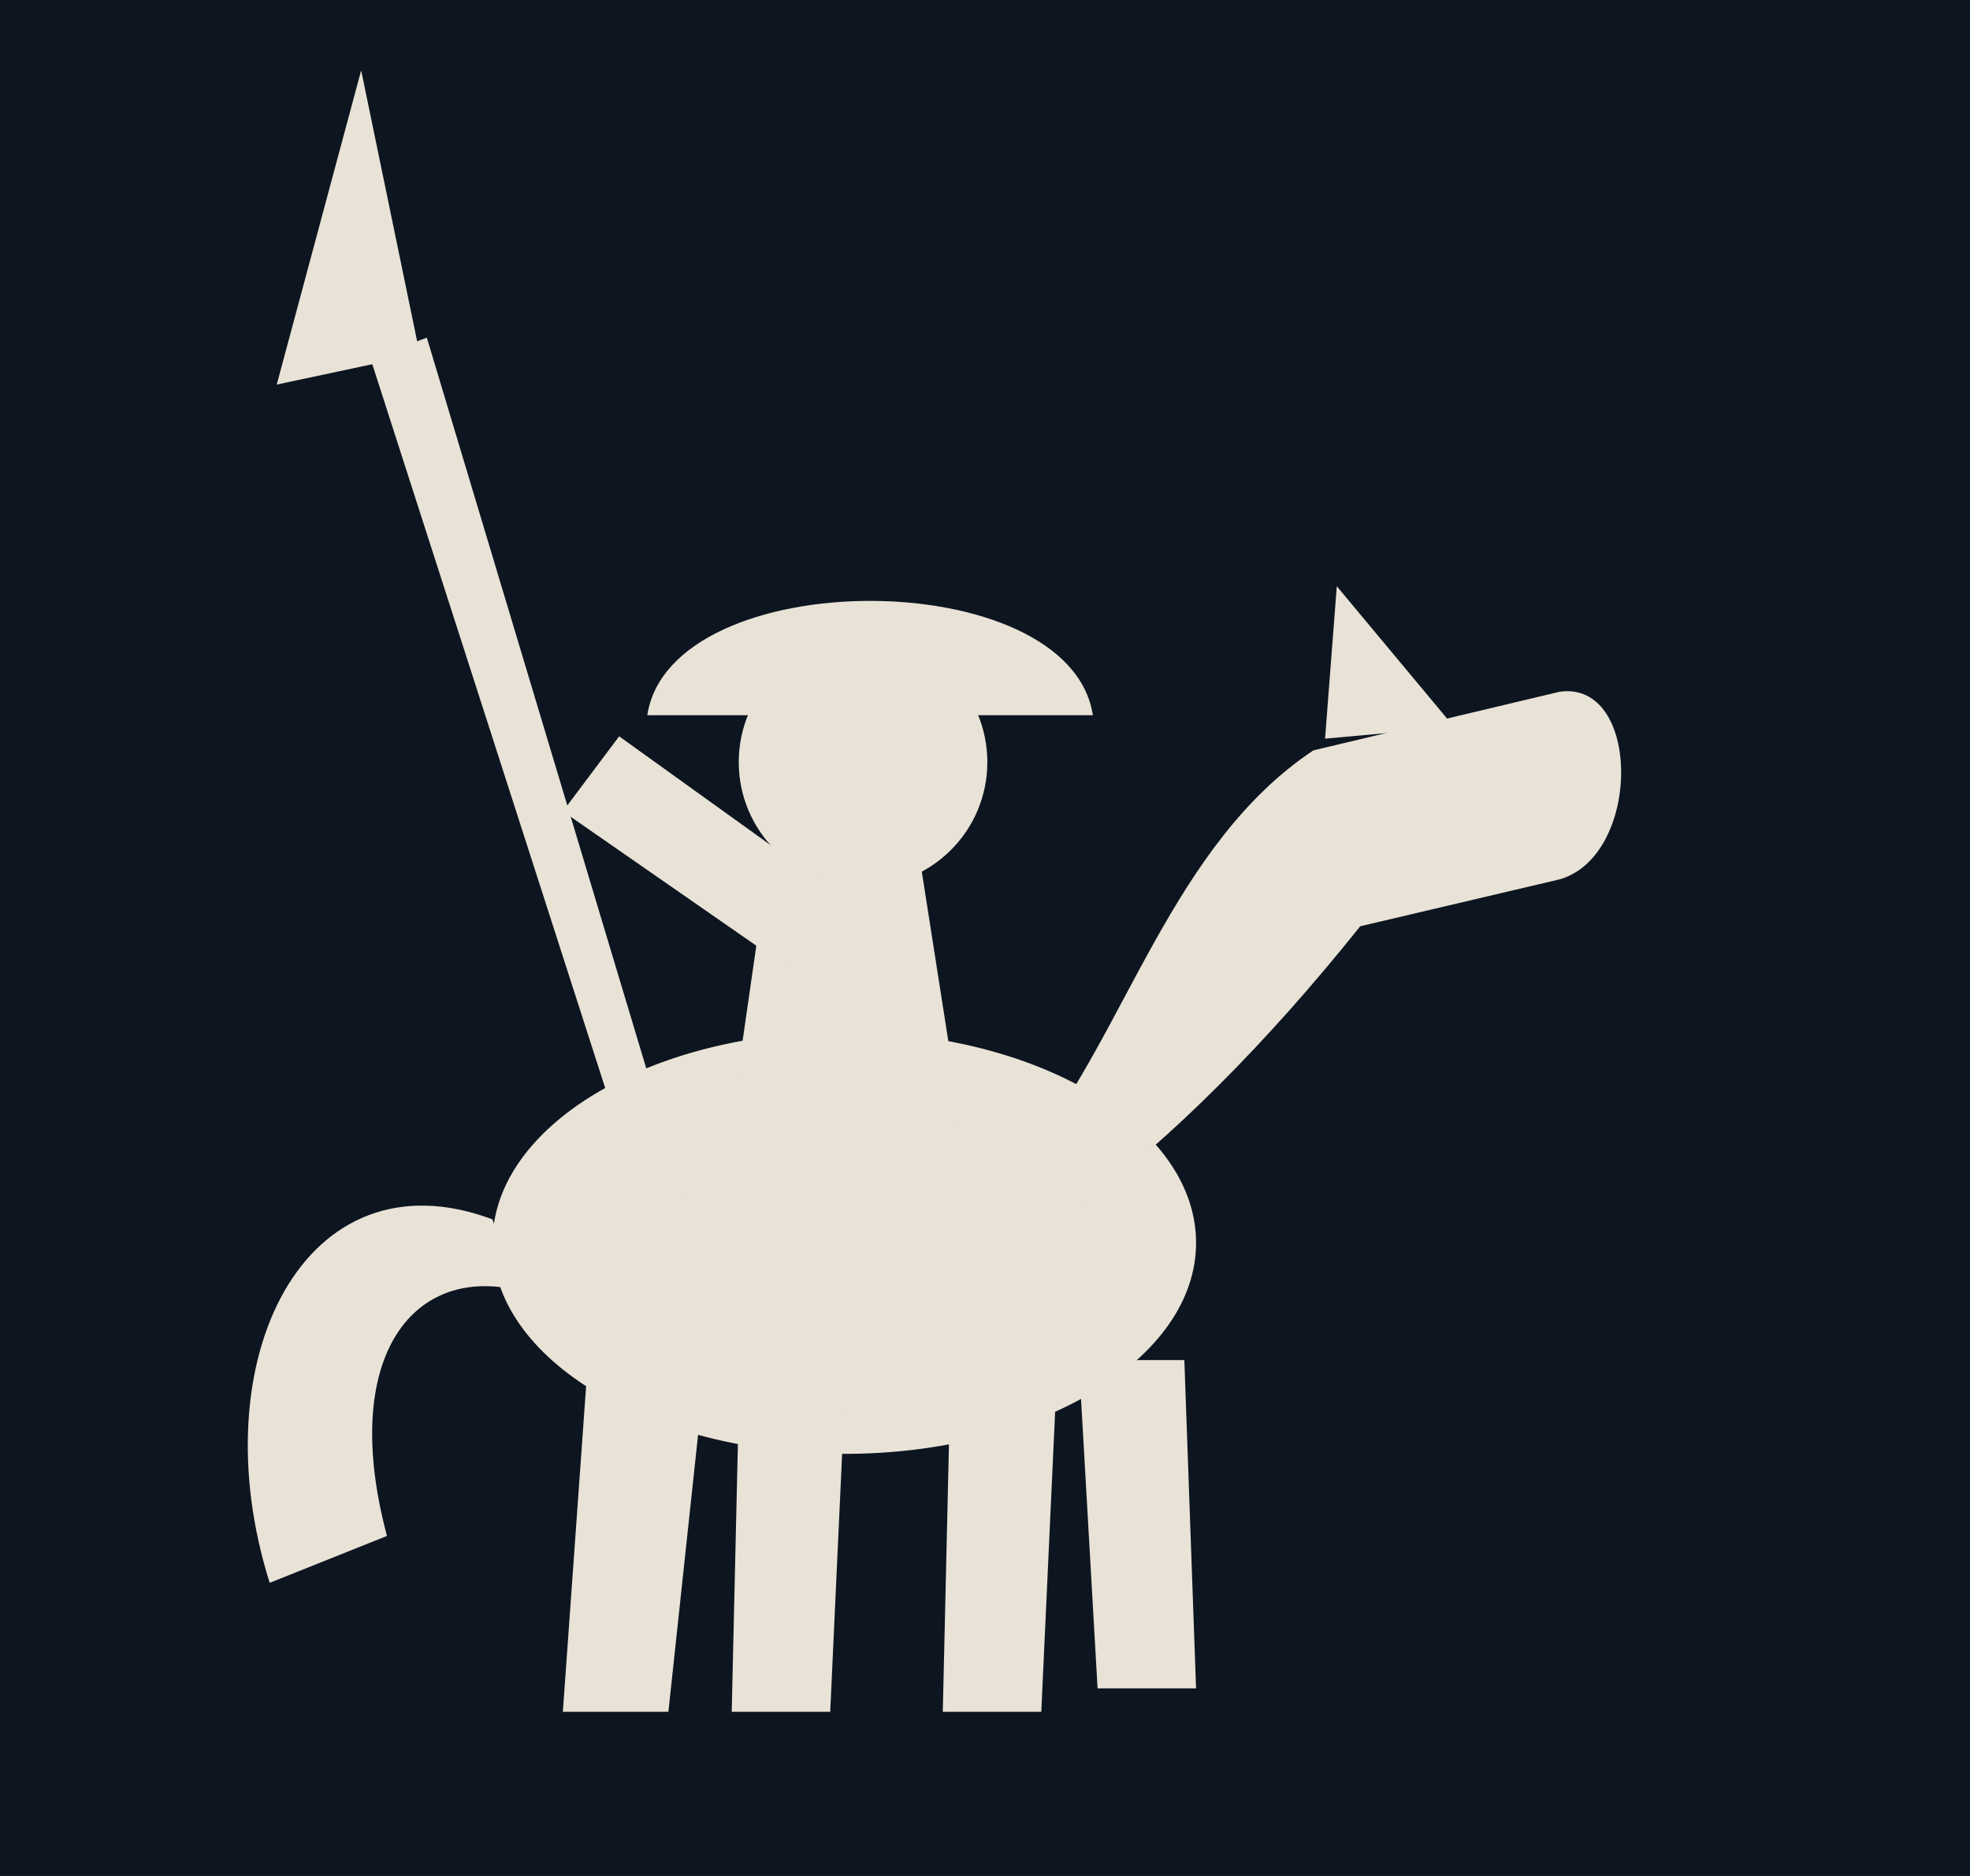
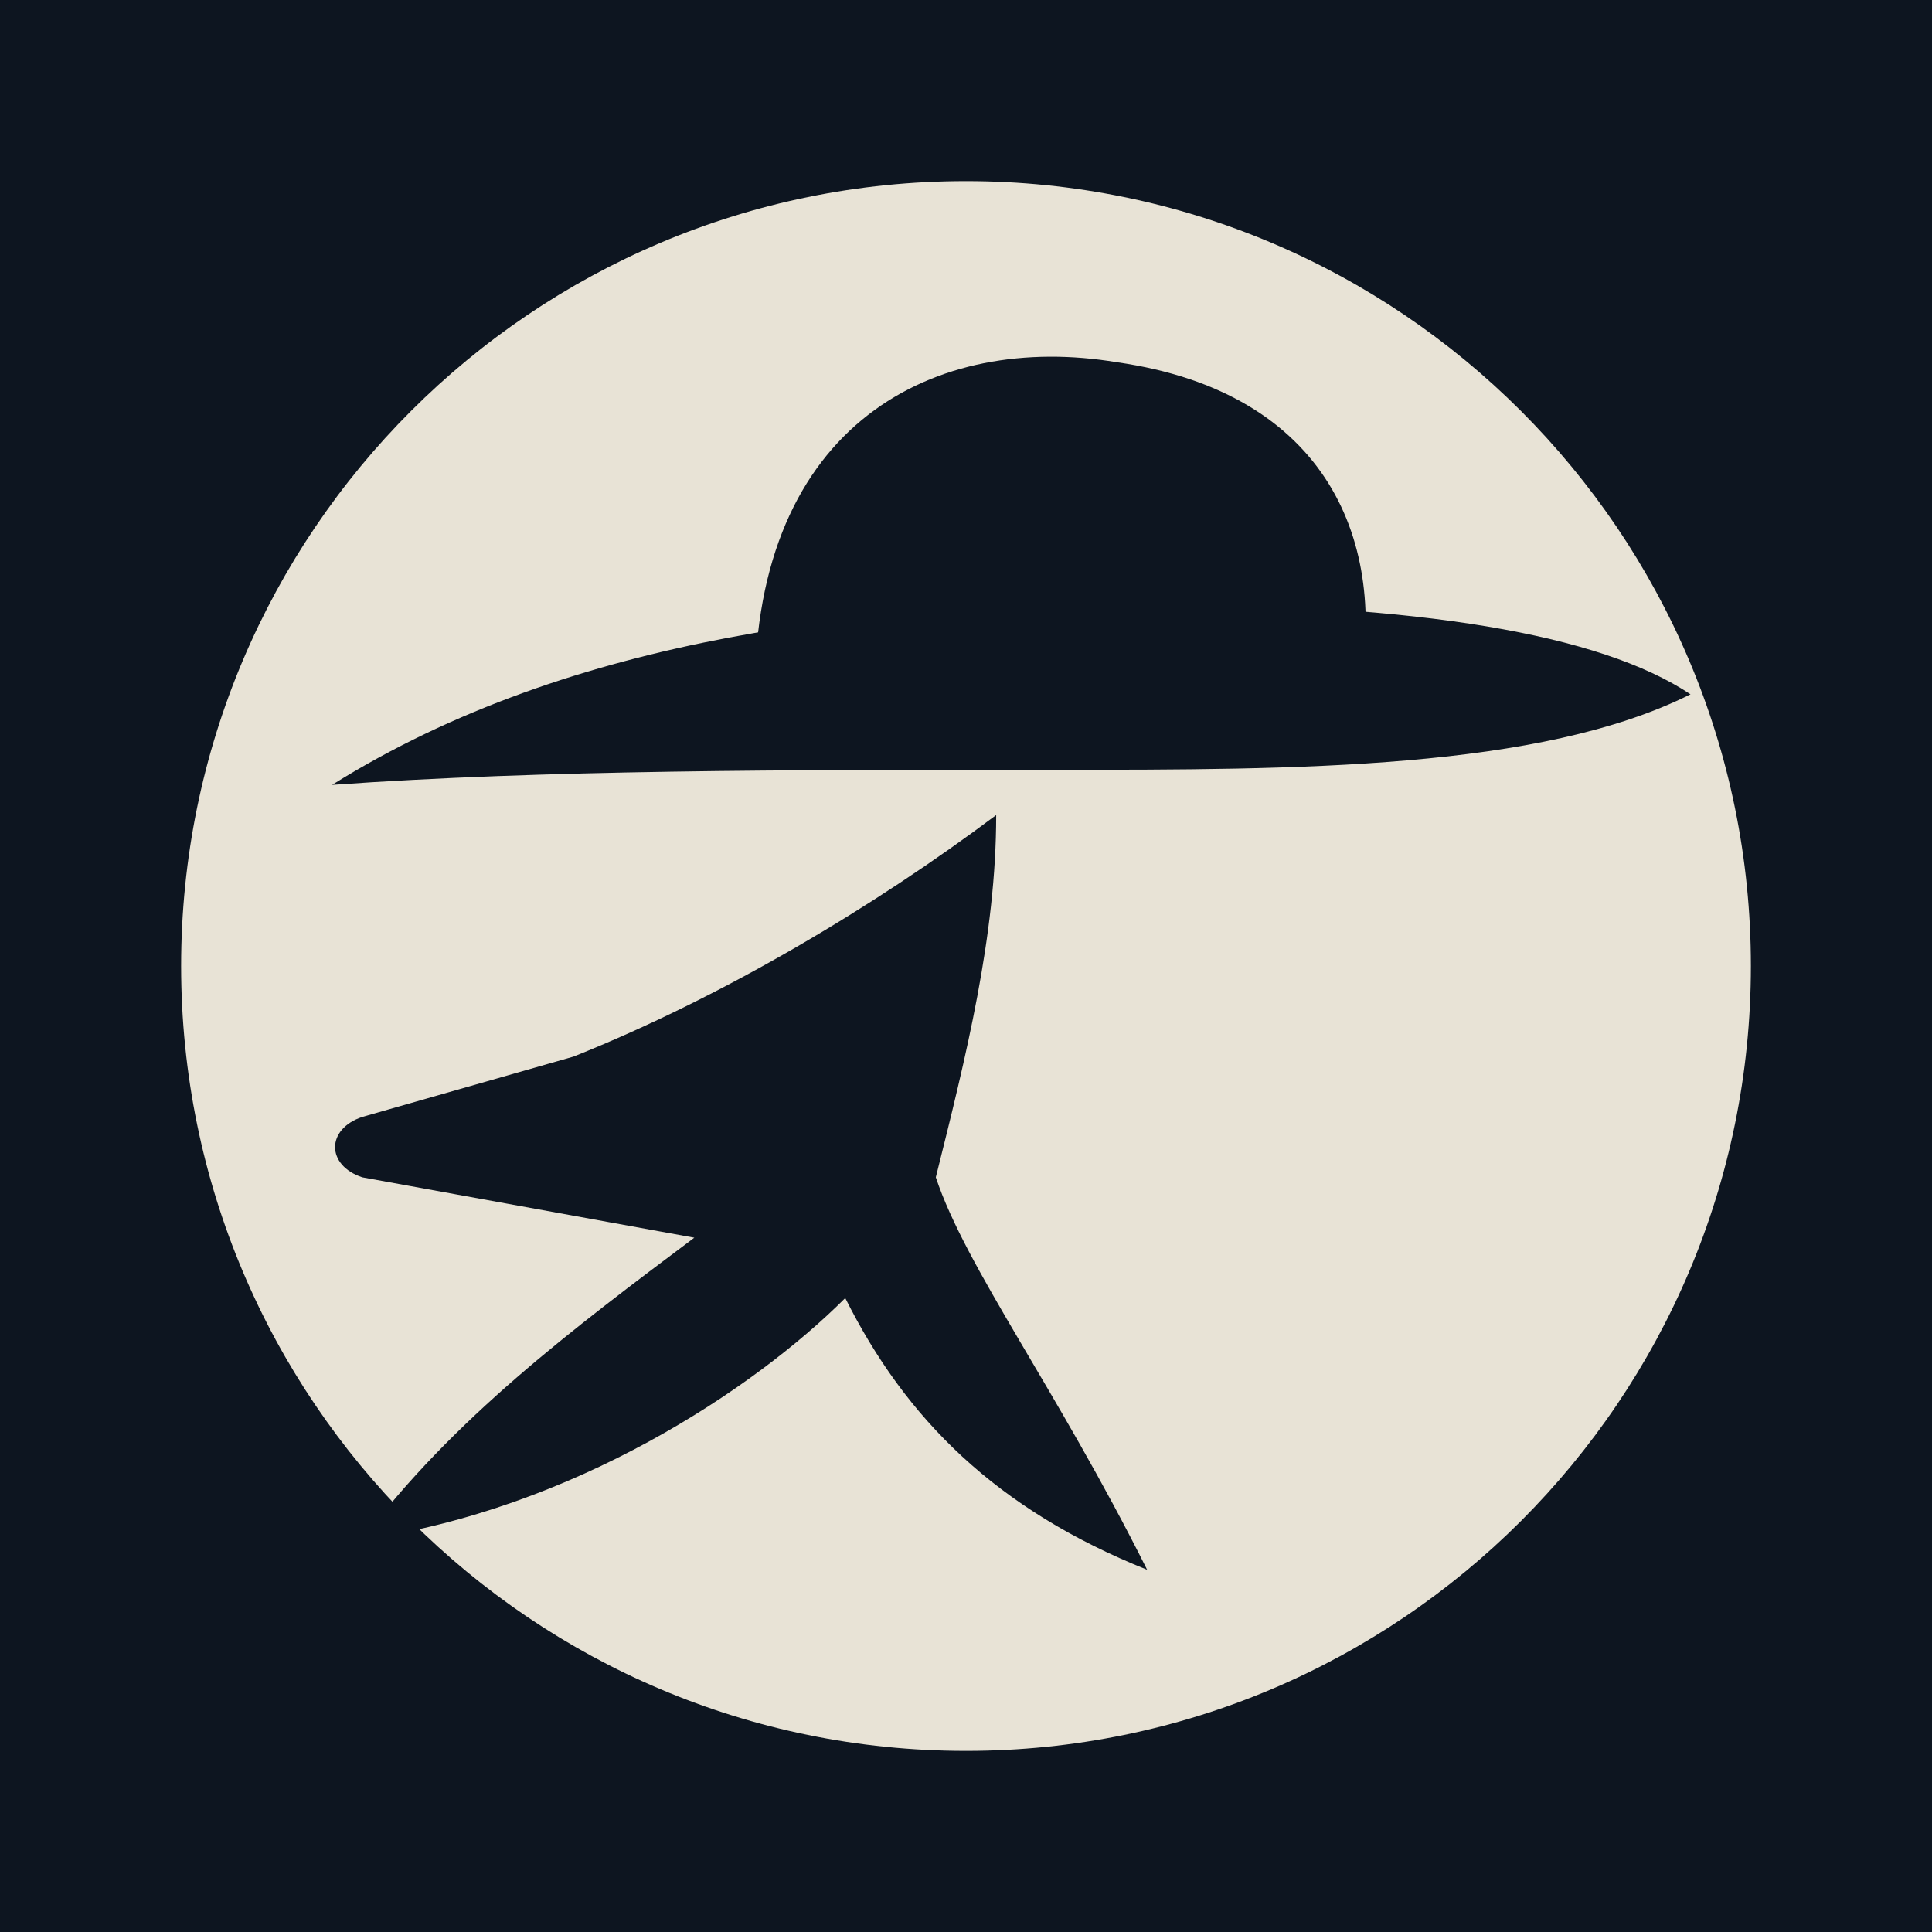
- <svg xmlns="http://www.w3.org/2000/svg" viewBox="-36 -60 84 80">
-   <rect x="-36" y="-60" width="84" height="80" fill="#0D1520" />
-   <g fill="#E8E3D6">
-     <ellipse cx="0" cy="-7" rx="15" ry="9" />
-     <path d="M 8,-11 C 12,-16 14,-24 20,-28 L 30.5,-30.5 C 34,-31 34,-23.5 30.5,-22.5 L 22,-20.5 C 18,-15.5 14,-11.5 10,-8.5 Z" />
-     <path d="M 20.5,-28.5 L 21,-35 L 26,-29 Z" />
-     <path d="M -15,-8 C -23,-11 -27.5,-2 -24.5,7.5 L -19.5,5.5 C -21.5,-2 -18.5,-6 -14,-5 Z" />
-     <path d="M -11,-1 L -6,-1 L -7.5,13 L -12,13 Z" />
-     <path d="M -4.5,0 L 0,0 L -0.6,13 L -4.8,13 Z" />
-     <path d="M 4.5,0 L 9,0 L 8.4,13 L 4.2,13 Z" />
-     <path d="M 10,-2 L 14.5,-2 L 15,12 L 10.8,12 Z" />
-     <path d="M -5,-11 L 5,-12 L 3.2,-23.5 L -3.2,-23.5 Z" />
-     <circle cx="0.8" cy="-27.5" r="5.3" />
-     <path d="M -8.4,-29.5 C -7.4,-36 9.6,-36 10.6,-29.5 Z" />
-     <path d="M 0.7,-21.2 L -9.6,-28.6 L -12,-25.4 L -1.2,-17.9 Z" />
-     <path d="M -8.2,-7.4 L -6.6,-8.3 L -17.8,-45.6 L -20.2,-44.7 Z" />
-     <path d="M -18.1,-44.9 L -20.6,-57 L -24.2,-43.6 Z" />
+ <svg xmlns="http://www.w3.org/2000/svg" viewBox="0 0 64 64">
+   <rect width="64" height="64" fill="#0D1520" />
+   <circle cx="32" cy="32" r="26" fill="#E8E3D6" />
+   <g fill="#0D1520">
+     <path d="M 25 23 C 25 14 31 11 37 12 C 44 13 46 18 45 23 Z" />
+     <path d="M 11 26 C 19 21 29 20 38 20 C 47 20 53 21 56 23              C 51 25.5 43 25.5 35 25.5 C 26 25.5 18 25.5 11 26 Z" />
+     <path d="M 33 27              C 29 30 24 33 19 35              L 12 37 C 10.8 37.4 10.8 38.6 12 39              L 23 41              C 19 44 15 47 12 51              C 19 50 25 46 28 43              C 30 47 33 50 38 52              C 35 46 32 42 31 39              C 32 35 33 31 33 27 Z" />
  </g>
</svg>
